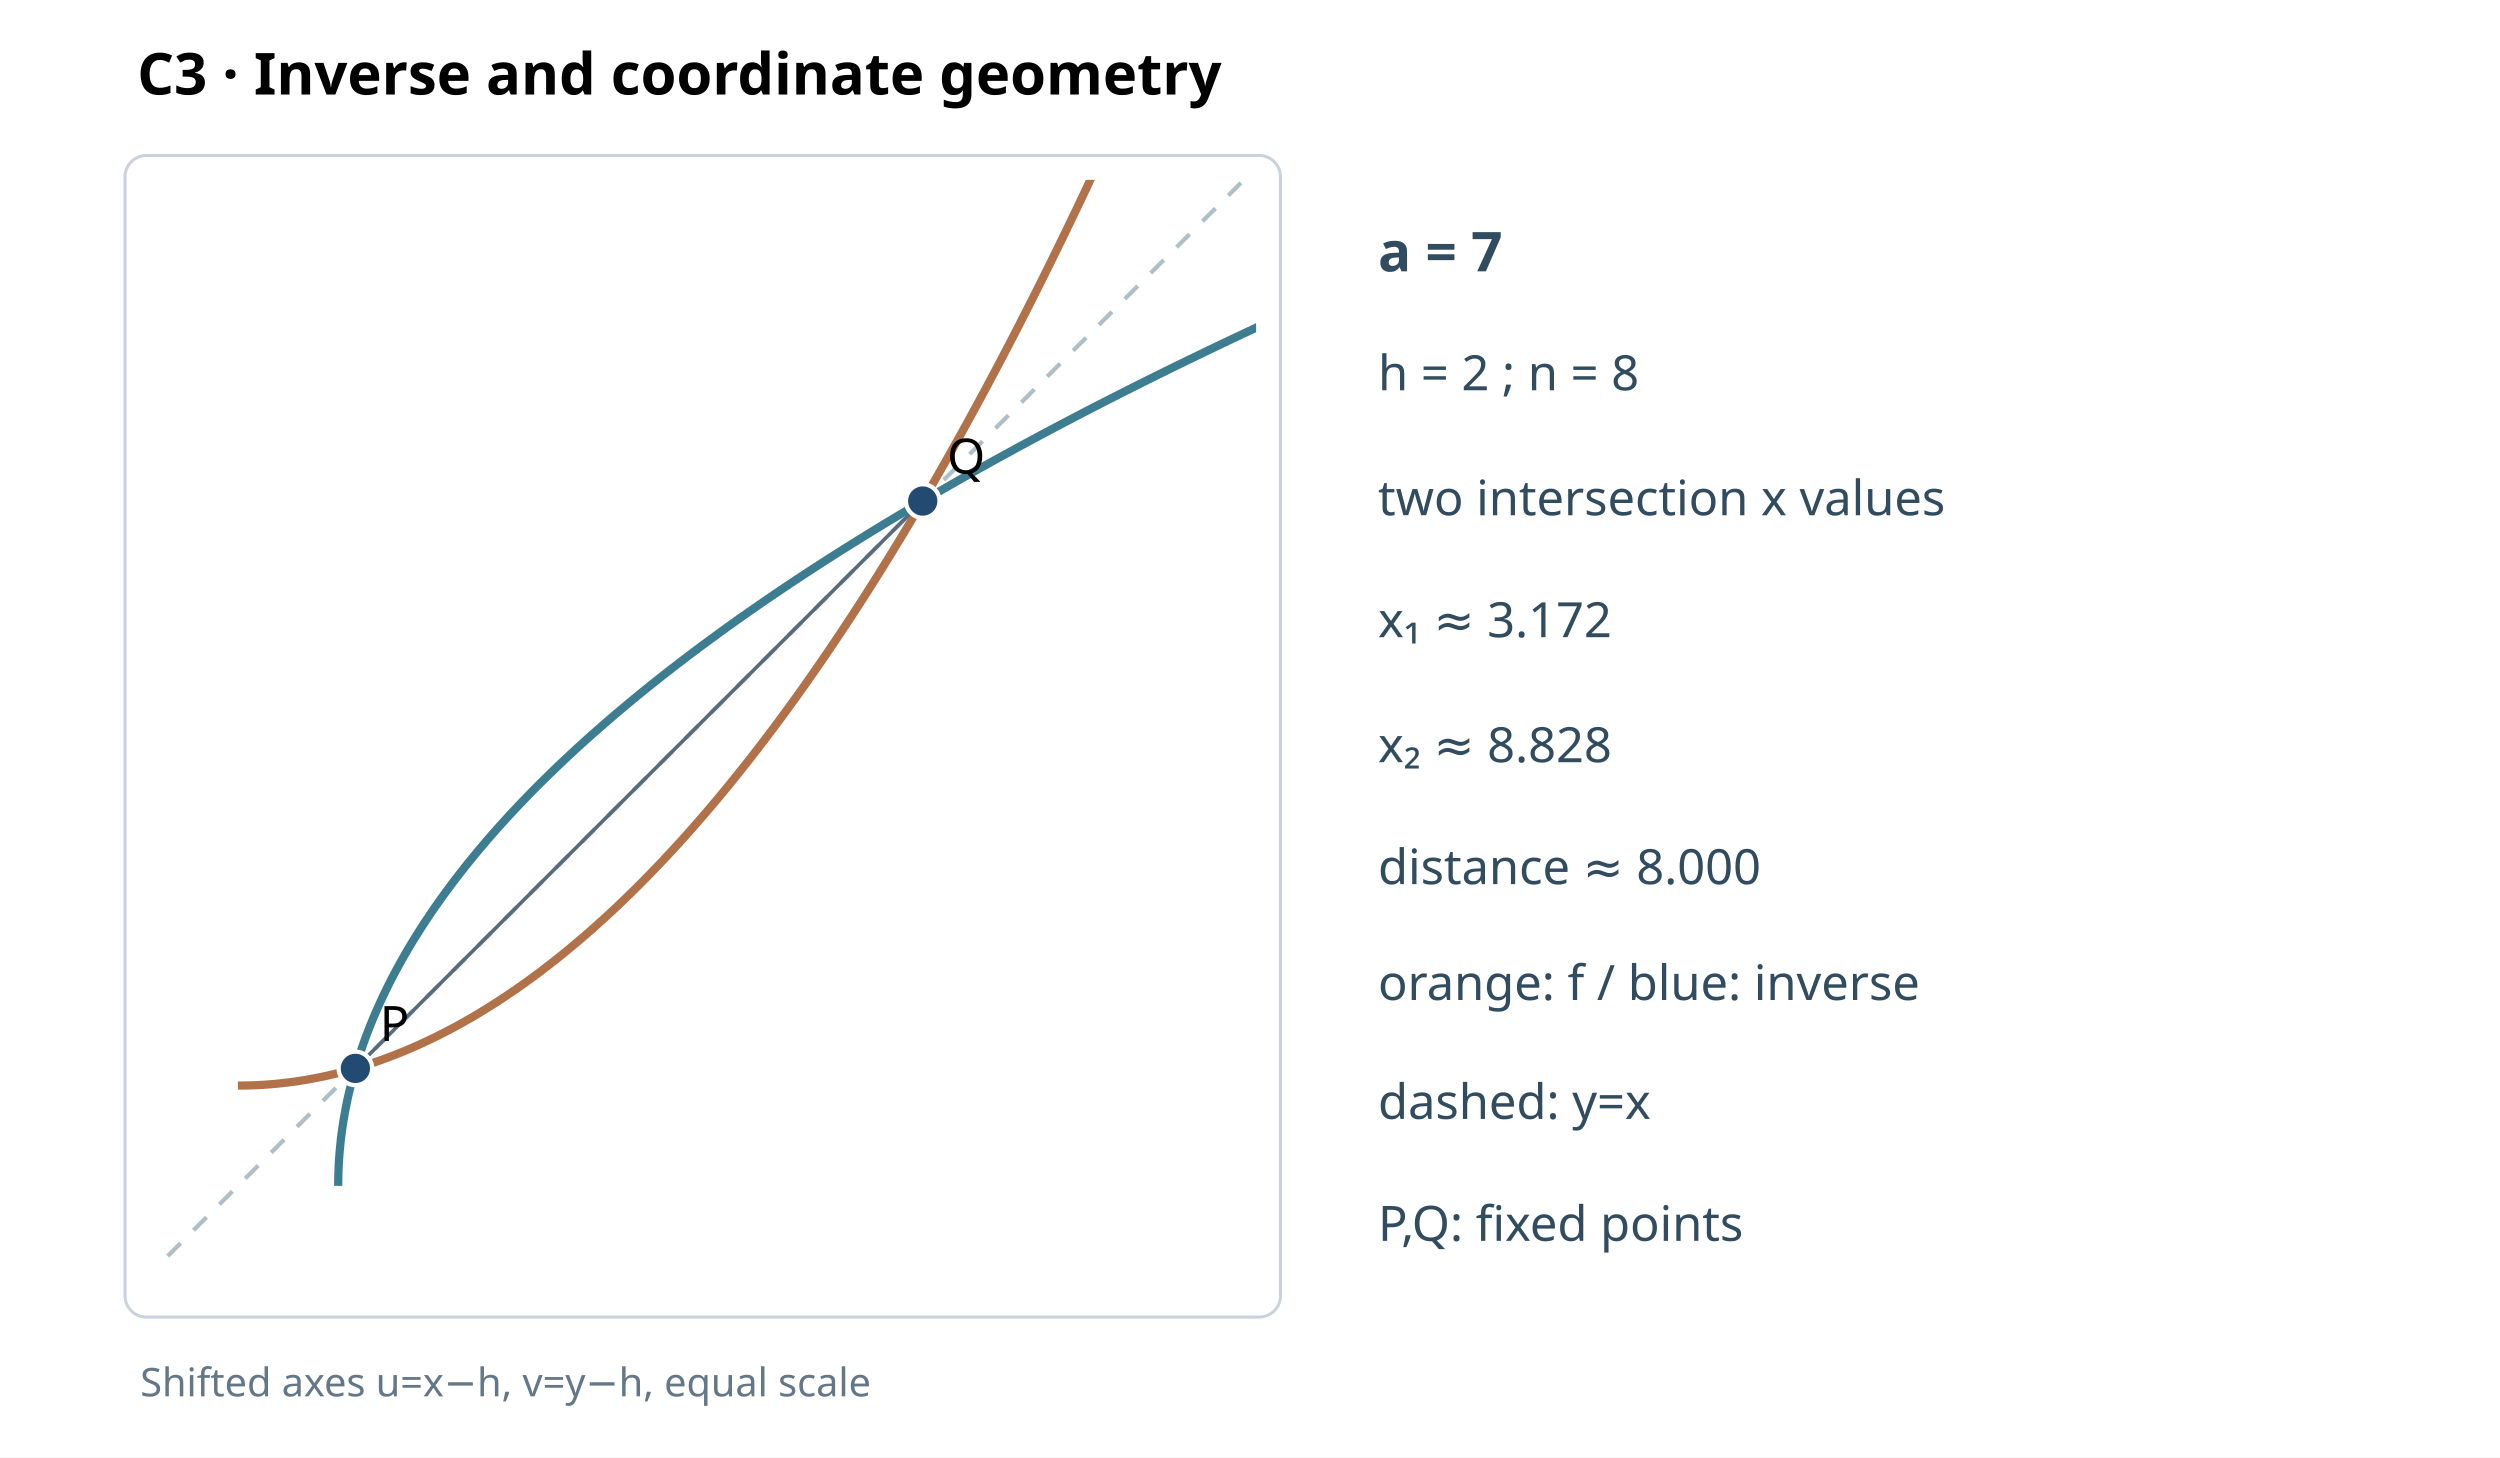
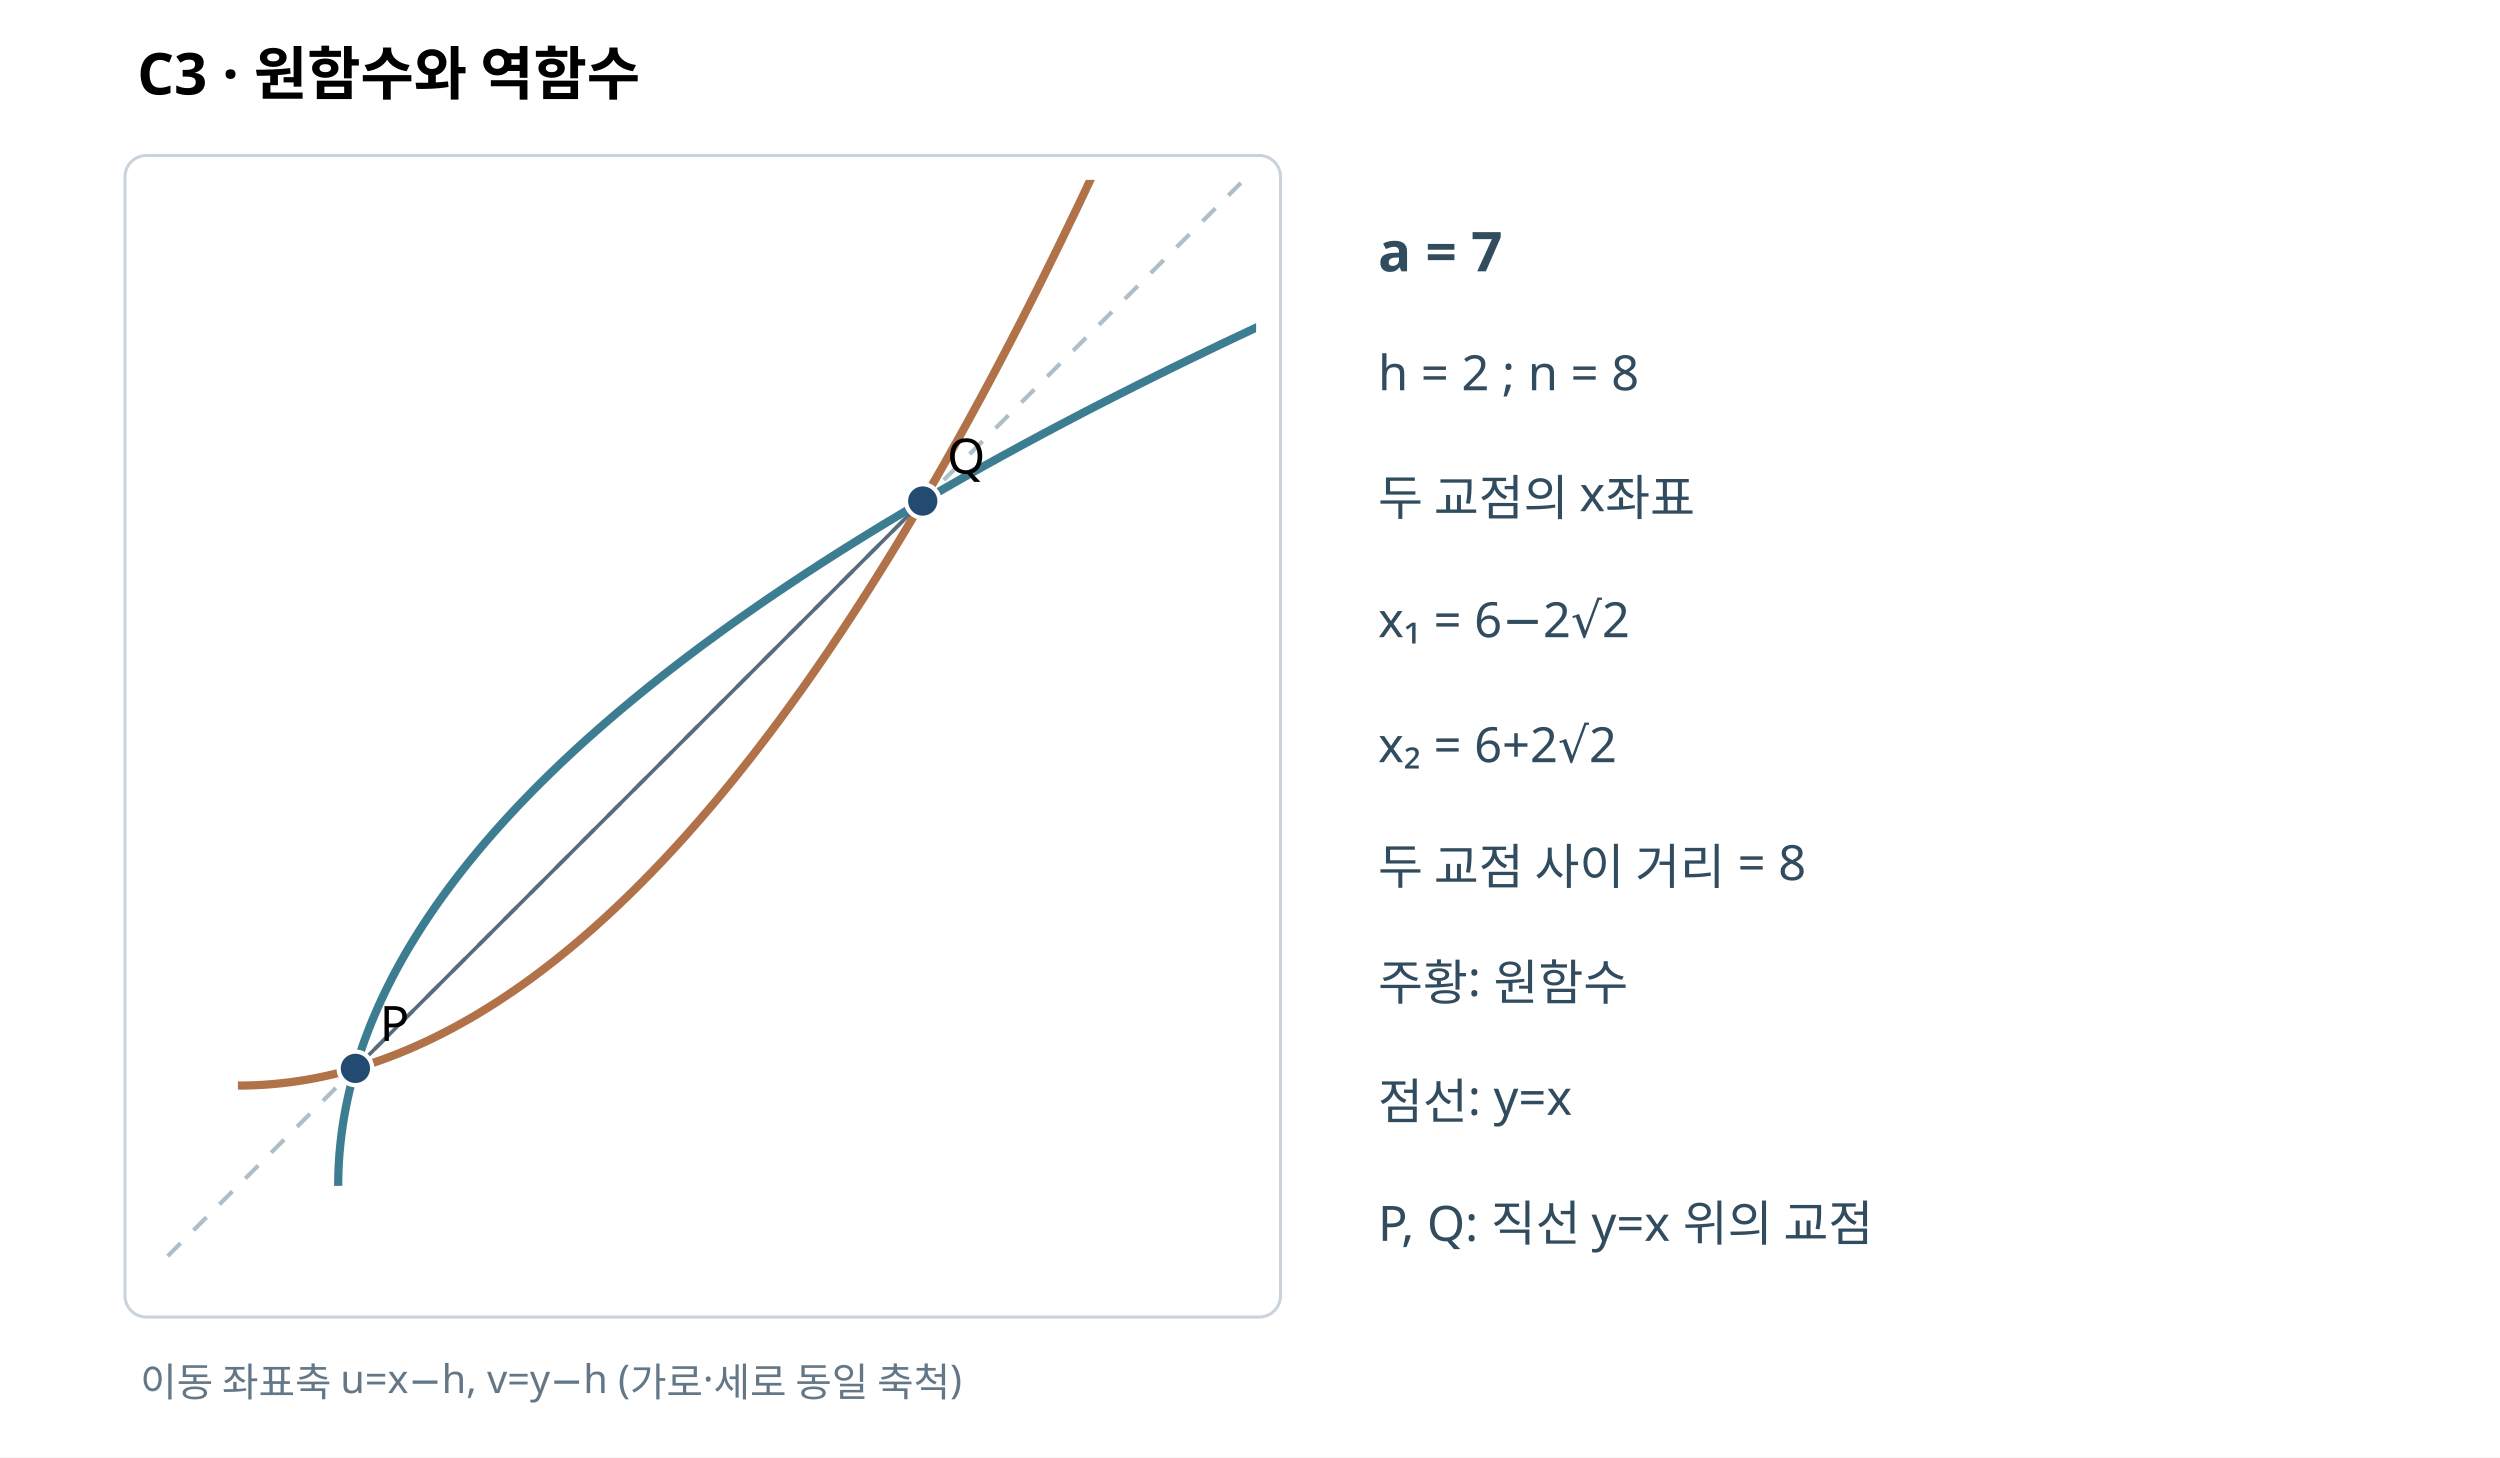
<svg xmlns="http://www.w3.org/2000/svg" width="820" height="478" viewBox="0 0 820 478" role="img">
  <rect width="820" height="478" fill="white" />
-   <text x="45" y="31" font-family="sans-serif" font-size="19" font-weight="bold">C3 · Inverse and coordinate geometry</text>
+   <text x="45" y="31" font-family="sans-serif" font-size="19" font-weight="bold">C3 · 원함수와 역함수</text>
  <rect x="41" y="51" width="379" height="381" fill="white" stroke="#cad2dc" rx="7" />
  <defs>
    <clipPath id="p">
      <rect x="48" y="59" width="364" height="366" />
    </clipPath>
  </defs>
  <g clip-path="url(#p)">
    <line x1="55" y1="412" x2="407" y2="60" stroke="#afbfc9" stroke-width="1.4" stroke-dasharray="6 6" />
    <polyline points="78.03,356.07 79.86,356.06 81.68,356.02 83.51,355.96 85.34,355.87 87.17,355.76 88.99,355.62 90.82,355.45 92.65,355.26 94.48,355.05 96.3,354.81 98.13,354.54 99.96,354.25 101.79,353.93 103.61,353.59 105.44,353.22 107.27,352.83 109.1,352.41 110.93,351.96 112.75,351.49 114.58,351 116.41,350.48 118.24,349.93 120.06,349.36 121.89,348.76 123.72,348.14 125.55,347.5 127.37,346.82 129.2,346.12 131.03,345.4 132.86,344.65 134.68,343.88 136.51,343.08 138.34,342.25 140.17,341.4 141.99,340.53 143.82,339.63 145.65,338.7 147.48,337.75 149.31,336.77 151.13,335.77 152.96,334.74 154.79,333.69 156.62,332.61 158.44,331.5 160.27,330.37 162.1,329.22 163.93,328.04 165.75,326.83 167.58,325.6 169.41,324.35 171.24,323.06 173.06,321.76 174.89,320.42 176.72,319.07 178.55,317.68 180.37,316.27 182.2,314.84 184.03,313.38 185.86,311.89 187.69,310.38 189.51,308.85 191.34,307.29 193.17,305.7 195,304.09 196.82,302.45 198.65,300.79 200.48,299.1 202.31,297.39 204.13,295.65 205.96,293.88 207.79,292.1 209.62,290.28 211.44,288.44 213.27,286.57 215.1,284.68 216.93,282.77 218.75,280.82 220.58,278.86 222.41,276.87 224.24,274.85 226.07,272.8 227.89,270.73 229.72,268.64 231.55,266.52 233.38,264.38 235.2,262.21 237.03,260.01 238.86,257.79 240.69,255.54 242.51,253.27 244.34,250.97 246.17,248.65 248,246.3 249.82,243.93 251.65,241.53 253.48,239.11 255.31,236.66 257.13,234.18 258.96,231.68 260.79,229.16 262.62,226.61 264.45,224.03 266.27,221.43 268.1,218.8 269.93,216.15 271.76,213.47 273.58,210.77 275.41,208.04 277.24,205.28 279.07,202.5 280.89,199.7 282.72,196.87 284.55,194.01 286.38,191.13 288.2,188.23 290.03,185.29 291.86,182.34 293.69,179.35 295.52,176.35 297.34,173.31 299.17,170.25 301,167.17 302.83,164.06 304.65,160.93 306.48,157.77 308.31,154.58 310.14,151.37 311.96,148.13 313.79,144.87 315.62,141.58 317.45,138.27 319.27,134.93 321.1,131.57 322.93,128.18 324.76,124.77 326.58,121.33 328.41,117.86 330.24,114.37 332.07,110.86 333.9,107.32 335.72,103.75 337.55,100.16 339.38,96.54 341.21,92.9 343.03,89.23 344.86,85.54 346.69,81.82 348.52,78.07 350.34,74.3 352.17,70.51 354,66.69 355.83,62.84 357.65,58.97 359.48,55.08 361.31,51.15 363.14,47.21 364.96,43.23 366.79,39.24 368.62,35.21 370.45,31.16 372.28,27.09 374.1,22.99 375.93,18.87 377.76,14.72 379.59,10.54 381.41,6.34 383.24,2.11 385.07,-2.14 386.9,-6.42 388.72,-10.72 390.55,-15.05 392.38,-19.4 394.21,-23.78 396.03,-28.18 397.86,-32.61 399.69,-37.07 401.52,-41.55 403.34,-46.05 405.17,-50.58 407,-55.14" fill="none" stroke="#b17249" stroke-width="2.7" />
    <polyline points="110.93,388.97 110.94,387.14 110.98,385.32 111.04,383.49 111.13,381.66 111.24,379.83 111.38,378.01 111.55,376.18 111.74,374.35 111.95,372.52 112.19,370.7 112.46,368.87 112.75,367.04 113.07,365.21 113.41,363.39 113.78,361.56 114.17,359.73 114.59,357.9 115.04,356.07 115.51,354.25 116,352.42 116.52,350.59 117.07,348.76 117.64,346.94 118.24,345.11 118.86,343.28 119.5,341.45 120.18,339.63 120.88,337.8 121.6,335.97 122.35,334.14 123.12,332.32 123.92,330.49 124.75,328.66 125.6,326.83 126.47,325.01 127.37,323.18 128.3,321.35 129.25,319.52 130.23,317.69 131.23,315.87 132.26,314.04 133.31,312.21 134.39,310.38 135.5,308.56 136.63,306.73 137.78,304.9 138.96,303.07 140.17,301.25 141.4,299.42 142.65,297.59 143.94,295.76 145.24,293.94 146.58,292.11 147.93,290.28 149.32,288.45 150.73,286.63 152.16,284.8 153.62,282.97 155.11,281.14 156.62,279.31 158.15,277.49 159.71,275.66 161.3,273.83 162.91,272 164.55,270.18 166.21,268.35 167.9,266.52 169.61,264.69 171.35,262.87 173.12,261.04 174.9,259.21 176.72,257.38 178.56,255.56 180.43,253.73 182.32,251.9 184.23,250.07 186.18,248.25 188.14,246.42 190.13,244.59 192.15,242.76 194.2,240.93 196.27,239.11 198.36,237.28 200.48,235.45 202.62,233.62 204.79,231.8 206.99,229.97 209.21,228.14 211.46,226.31 213.73,224.49 216.03,222.66 218.35,220.83 220.7,219 223.07,217.18 225.47,215.35 227.89,213.52 230.34,211.69 232.82,209.87 235.32,208.04 237.84,206.21 240.39,204.38 242.97,202.55 245.57,200.73 248.2,198.9 250.85,197.07 253.53,195.24 256.23,193.42 258.96,191.59 261.72,189.76 264.5,187.93 267.3,186.11 270.13,184.28 272.99,182.45 275.87,180.62 278.77,178.8 281.71,176.97 284.66,175.14 287.65,173.31 290.65,171.48 293.69,169.66 296.75,167.83 299.83,166 302.94,164.17 306.07,162.35 309.23,160.52 312.42,158.69 315.63,156.86 318.87,155.04 322.13,153.21 325.42,151.38 328.73,149.55 332.07,147.73 335.43,145.9 338.82,144.07 342.23,142.24 345.67,140.42 349.14,138.59 352.63,136.76 356.14,134.93 359.68,133.1 363.25,131.28 366.84,129.45 370.46,127.62 374.1,125.79 377.77,123.97 381.46,122.14 385.18,120.31 388.93,118.48 392.7,116.66 396.49,114.83 400.31,113 404.16,111.17 408.03,109.35 411.92,107.52 415.85,105.69 419.79,103.86 423.77,102.04 427.76,100.21 431.79,98.38 435.84,96.55 439.91,94.72 444.01,92.9 448.13,91.07 452.28,89.24 456.46,87.41 460.66,85.59 464.89,83.76 469.14,81.93 473.42,80.1 477.72,78.28 482.05,76.45 486.4,74.62 490.78,72.79 495.18,70.97 499.61,69.14 504.07,67.31 508.55,65.48 513.05,63.66 517.58,61.83 522.14,60" fill="none" stroke="#3d7d91" stroke-width="2.7" />
    <line x1="116.57" y1="350.43" x2="302.66" y2="164.34" stroke="#576b7d" stroke-width="1.2" />
    <circle cx="116.57" cy="350.43" r="5.5" stroke="#fff" stroke-width="1.4" fill="#234b71" />
    <text x="124.57" y="341.43" font-size="16" font-family="sans-serif">P</text>
    <circle cx="302.66" cy="164.34" r="5.5" stroke="#fff" stroke-width="1.4" fill="#234b71" />
    <text x="310.66" y="155.34" font-size="16" font-family="sans-serif">Q</text>
  </g>
  <g font-family="sans-serif" fill="#324c5f">
    <text x="452" y="89" font-size="18" font-weight="bold">a = 7</text>
    <text x="452" y="128" font-size="16">h = 2 ; n = 8</text>
-     <text x="452" y="169" font-size="16">two intersection x values</text>
-     <text x="452" y="209" font-size="16">x₁ ≈ 3.172</text>
-     <text x="452" y="250" font-size="16">x₂ ≈ 8.828</text>
-     <text x="452" y="290" font-size="16">distance ≈ 8.000</text>
-     <text x="452" y="328" font-size="16">orange: f / blue: inverse</text>
-     <text x="452" y="367" font-size="16">dashed: y=x</text>
-     <text x="452" y="407" font-size="16">P,Q: fixed points</text>
+     <text x="452" y="169" font-size="16">두 교점의 x좌표</text>
+     <text x="452" y="209" font-size="16">x₁ = 6−2√2</text>
+     <text x="452" y="250" font-size="16">x₂ = 6+2√2</text>
+     <text x="452" y="290" font-size="16">두 교점 사이 거리 = 8</text>
+     <text x="452" y="328" font-size="16">주황: 원함수</text>
+     <text x="452" y="367" font-size="16">점선: y=x</text>
+     <text x="452" y="407" font-size="16">P, Q: 직선 y=x 위의 교점</text>
  </g>
-   <text x="46" y="458" font-family="sans-serif" font-size="13" fill="#637787">Shifted axes u=x−h, v=y−h, equal scale</text>
+   <text x="46" y="458" font-family="sans-serif" font-size="13" fill="#637787">이동 좌표축 u=x−h, v=y−h (가로·세로 동일 축척)</text>
</svg>
